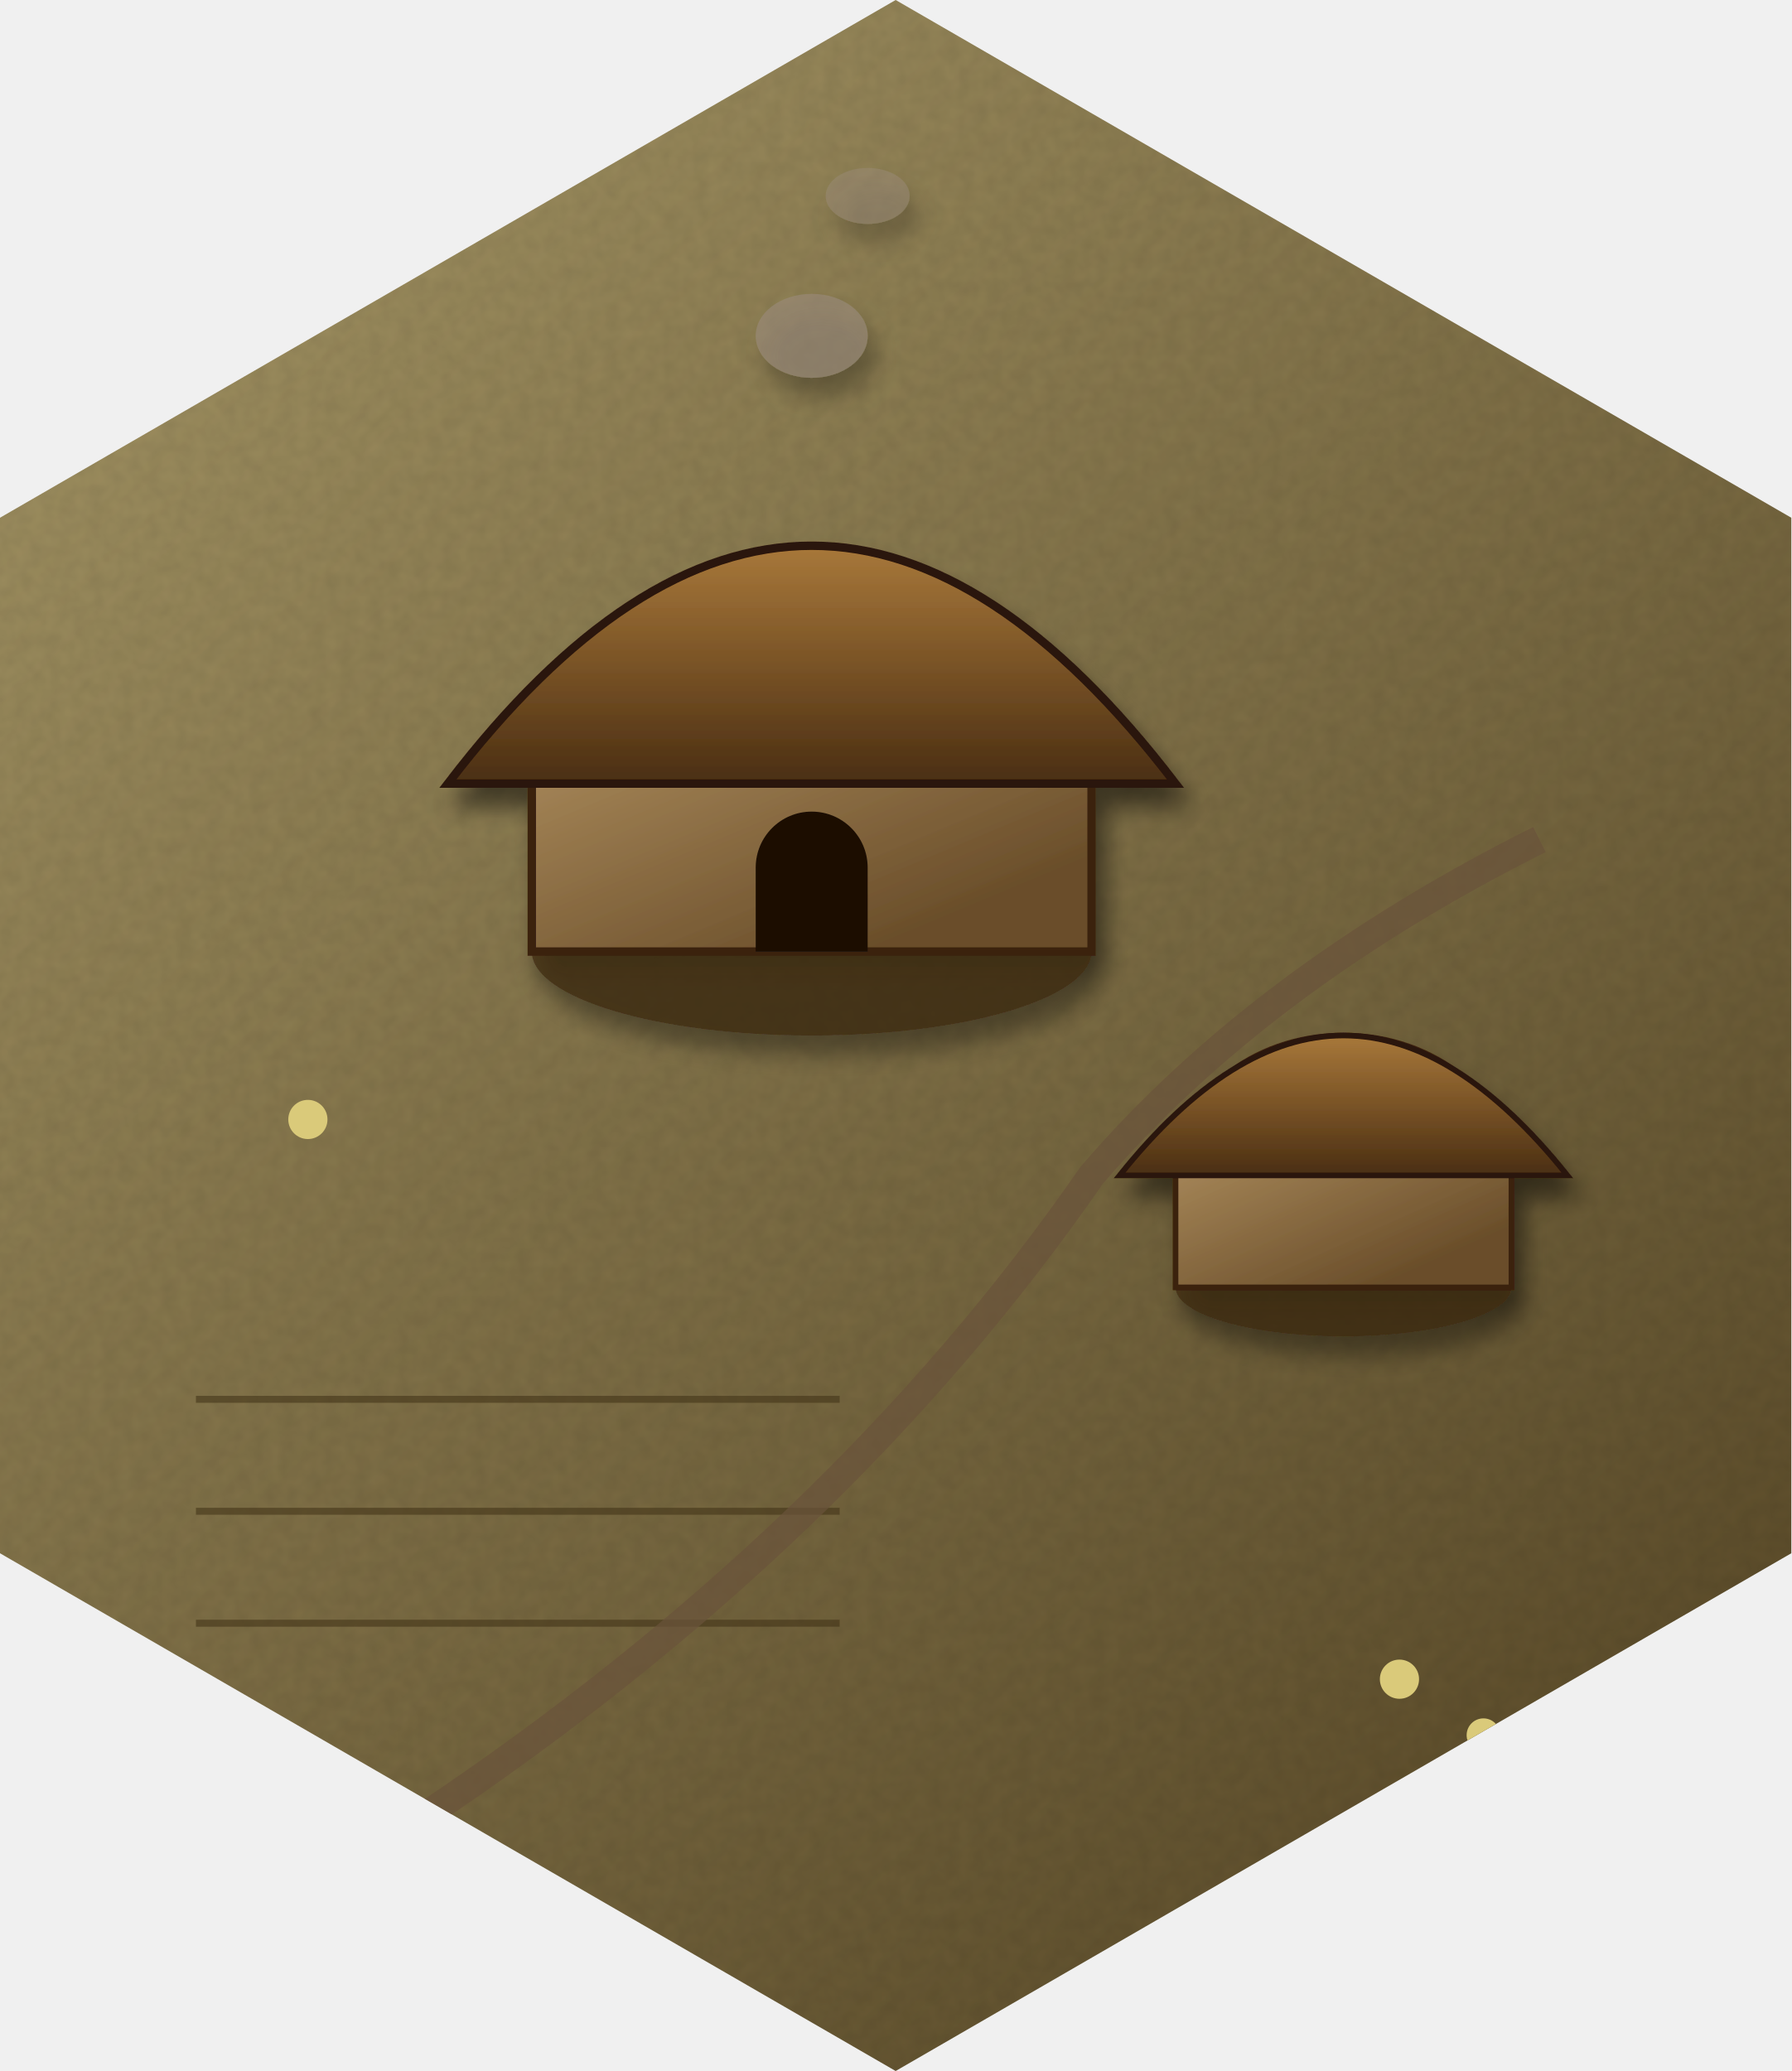
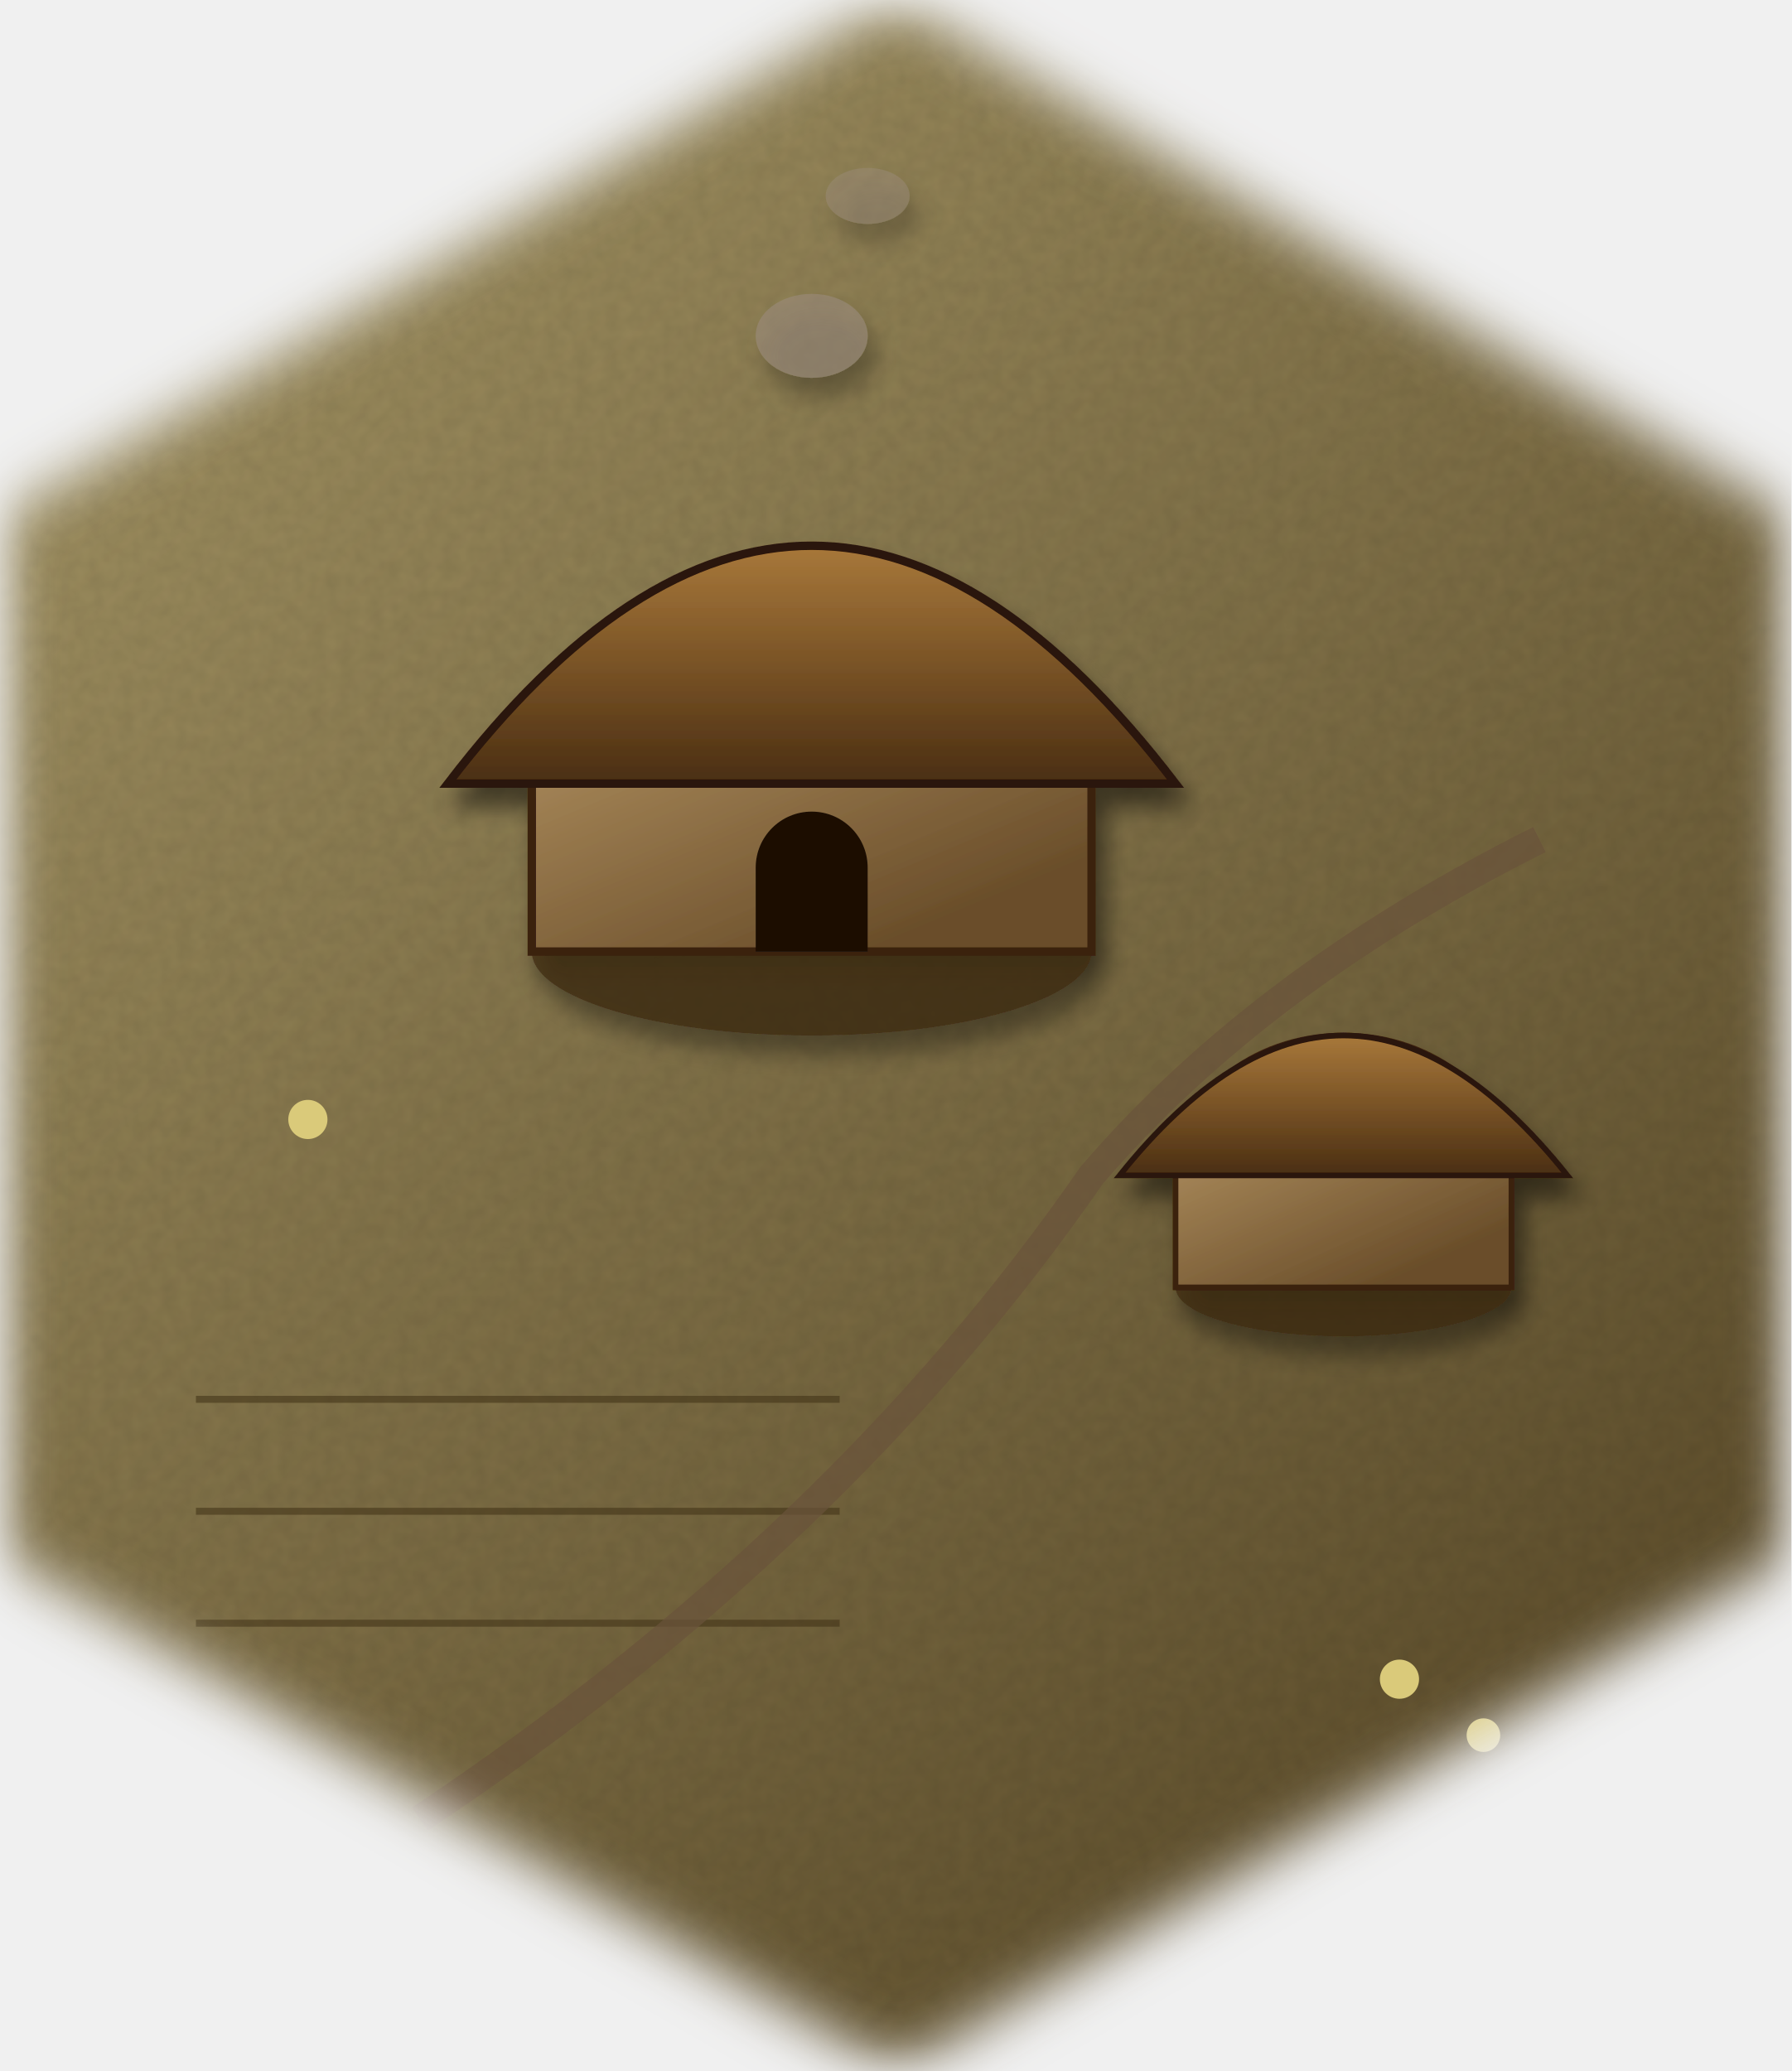
<svg xmlns="http://www.w3.org/2000/svg" viewBox="0 0 128 148" preserveAspectRatio="xMidYMid meet">
  <defs>
    <clipPath id="hex">
      <polygon points="64,0 128,37 128,111 64,148 0,111 0,37" />
    </clipPath>
+     <mask id="softhex">
+       <polygon points="64,0 128,37 128,111 64,148 0,111 0,37" fill="white" filter="url(#hexblur)" />
+     </mask>
+     <filter id="hexblur" x="-10%" y="-10%" width="120%" height="120%">
+       <feGaussianBlur stdDeviation="2" />
+     </filter>
    <linearGradient id="lg-base" x1="0" y1="0" x2="0.8" y2="1">
      <stop offset="0" stop-color="#a89968" />
      <stop offset="1" stop-color="#5a4a28" />
    </linearGradient>
    <linearGradient id="lg-thatch" x1="0" y1="0" x2="0" y2="1">
      <stop offset="0" stop-color="#a8783a" />
      <stop offset="1" stop-color="#4a2e12" />
    </linearGradient>
    <linearGradient id="lg-wattle" x1="0" y1="0" x2="0.6" y2="1">
      <stop offset="0" stop-color="#caa874" />
      <stop offset="1" stop-color="#6a4e2a" />
    </linearGradient>
    <filter id="nz" x="0" y="0" width="1" height="1">
      <feTurbulence type="fractalNoise" baseFrequency="0.95" numOctaves="2" seed="83" />
      <feColorMatrix values="0 0 0 0 0  0 0 0 0 0  0 0 0 0 0  0 0 0 0.2 0" />
      <feComposite in2="SourceGraphic" operator="in" />
    </filter>
    <filter id="ds" x="-30%" y="-30%" width="160%" height="160%">
      <feGaussianBlur in="SourceAlpha" stdDeviation="0.8" />
      <feOffset dx="0.7" dy="1.4" />
      <feComponentTransfer>
        <feFuncA type="linear" slope="0.5" />
      </feComponentTransfer>
      <feMerge>
        <feMergeNode />
        <feMergeNode in="SourceGraphic" />
      </feMerge>
    </filter>
  </defs>
-   <g clip-path="url(#hex)">
+   <g mask="url(#softhex)">
    <rect x="0" y="0" width="128" height="148" fill="url(#lg-base)" />
    <rect x="0" y="0" width="128" height="148" fill="#3a2c14" filter="url(#nz)" opacity="0.45" />
    <g stroke="#3e3014" stroke-width="0.5" opacity="0.55" fill="none">
      <line x1="14" y1="100" x2="60" y2="100" />
      <line x1="14" y1="108" x2="60" y2="108" />
      <line x1="14" y1="116" x2="60" y2="116" />
    </g>
    <g filter="url(#ds)">
      <ellipse cx="58" cy="68" rx="20" ry="6" fill="#3a2814" opacity="0.7" />
      <path d="M 38 68 L 38 56 A 20 16 0 0 1 78 56 L 78 68 Z" fill="url(#lg-wattle)" stroke="#3a2010" stroke-width="0.6" />
      <path d="M 32 56 Q 58 22 84 56 Z" fill="url(#lg-thatch)" stroke="#2a1408" stroke-width="0.6" />
      <path d="M 54 68 L 54 62 A 4 4 0 0 1 62 62 L 62 68 Z" fill="#1a0e04" />
      <ellipse cx="58" cy="24" rx="4" ry="3" fill="#9a8d80" opacity="0.55" />
      <ellipse cx="62" cy="14" rx="3" ry="2" fill="#9a8d80" opacity="0.4" />
      <ellipse cx="96" cy="92" rx="12" ry="3.5" fill="#3a2814" opacity="0.7" />
      <path d="M 84 92 L 84 84 A 12 10 0 0 1 108 84 L 108 92 Z" fill="url(#lg-wattle)" stroke="#3a2010" stroke-width="0.4" />
      <path d="M 80 84 Q 96 64 112 84 Z" fill="url(#lg-thatch)" stroke="#2a1408" stroke-width="0.4" />
    </g>
    <path d="M 30 130 Q 60 110 78 84 Q 90 70 110 60" fill="none" stroke="#6a523a" stroke-width="2" opacity="0.7" />
    <g fill="#daca7a">
      <circle cx="100" cy="120" r="1.4" />
      <circle cx="106" cy="124" r="1.2" />
      <circle cx="22" cy="80" r="1.4" />
    </g>
  </g>
</svg>
